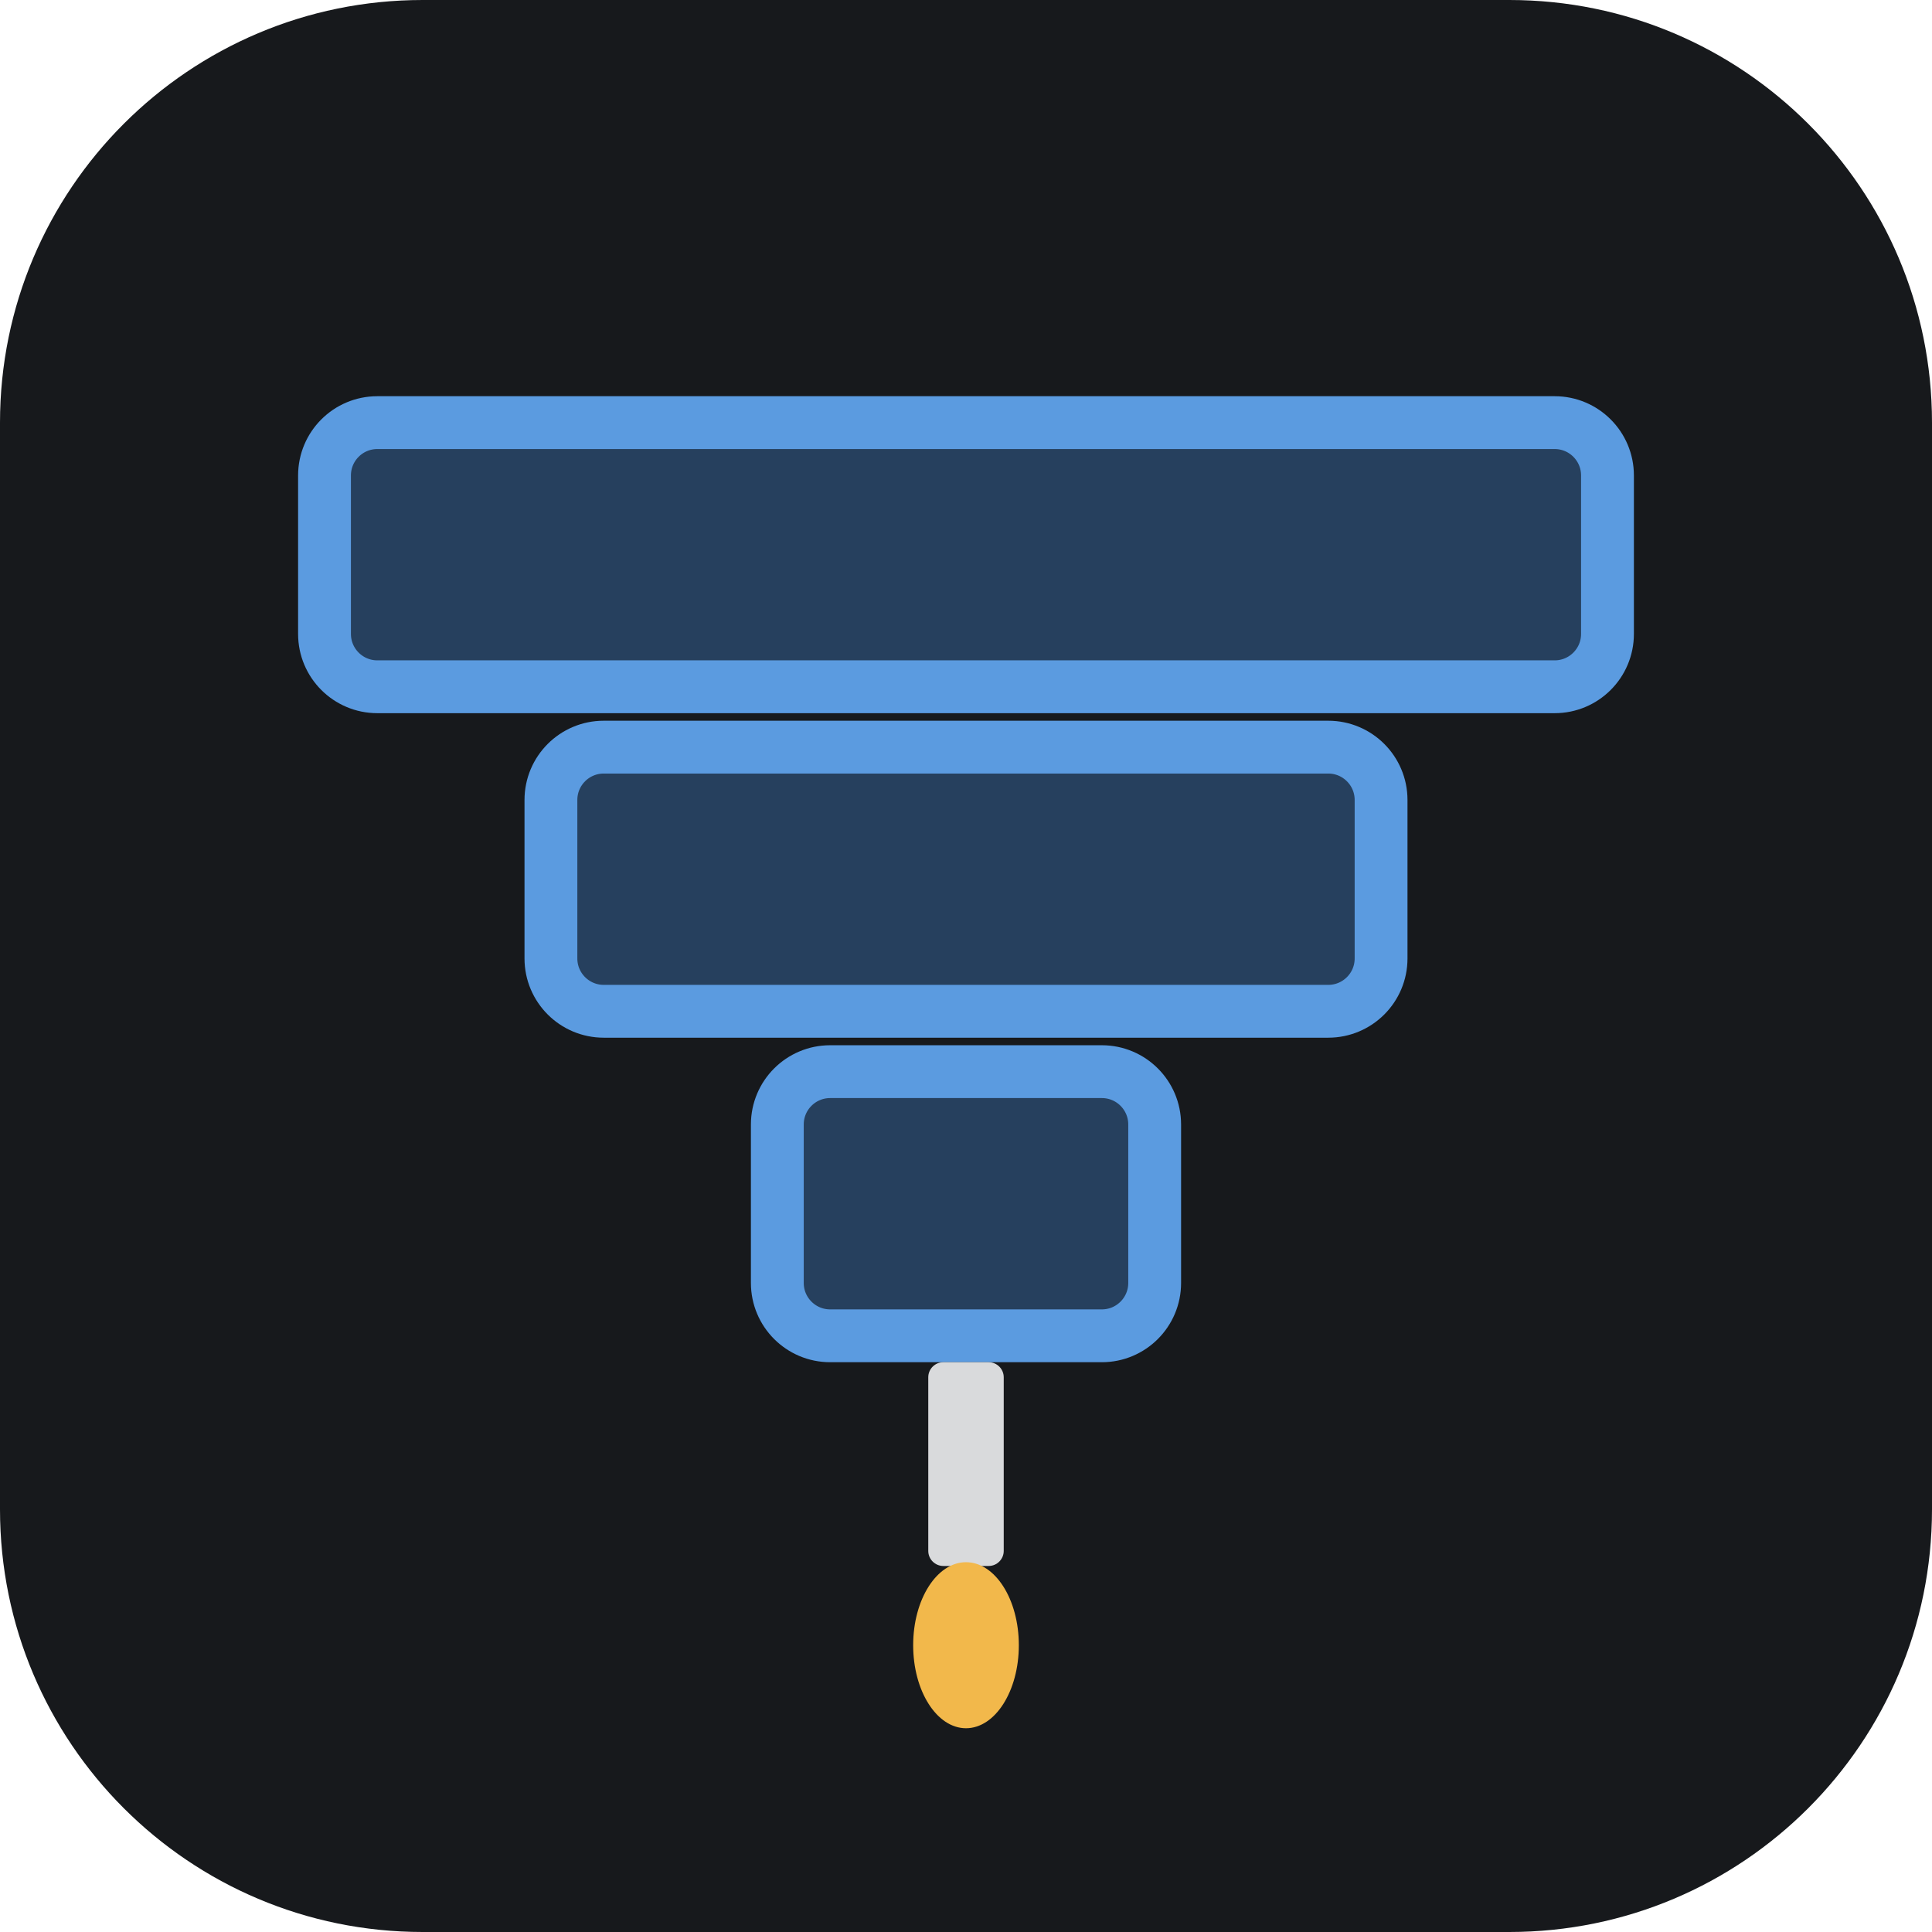
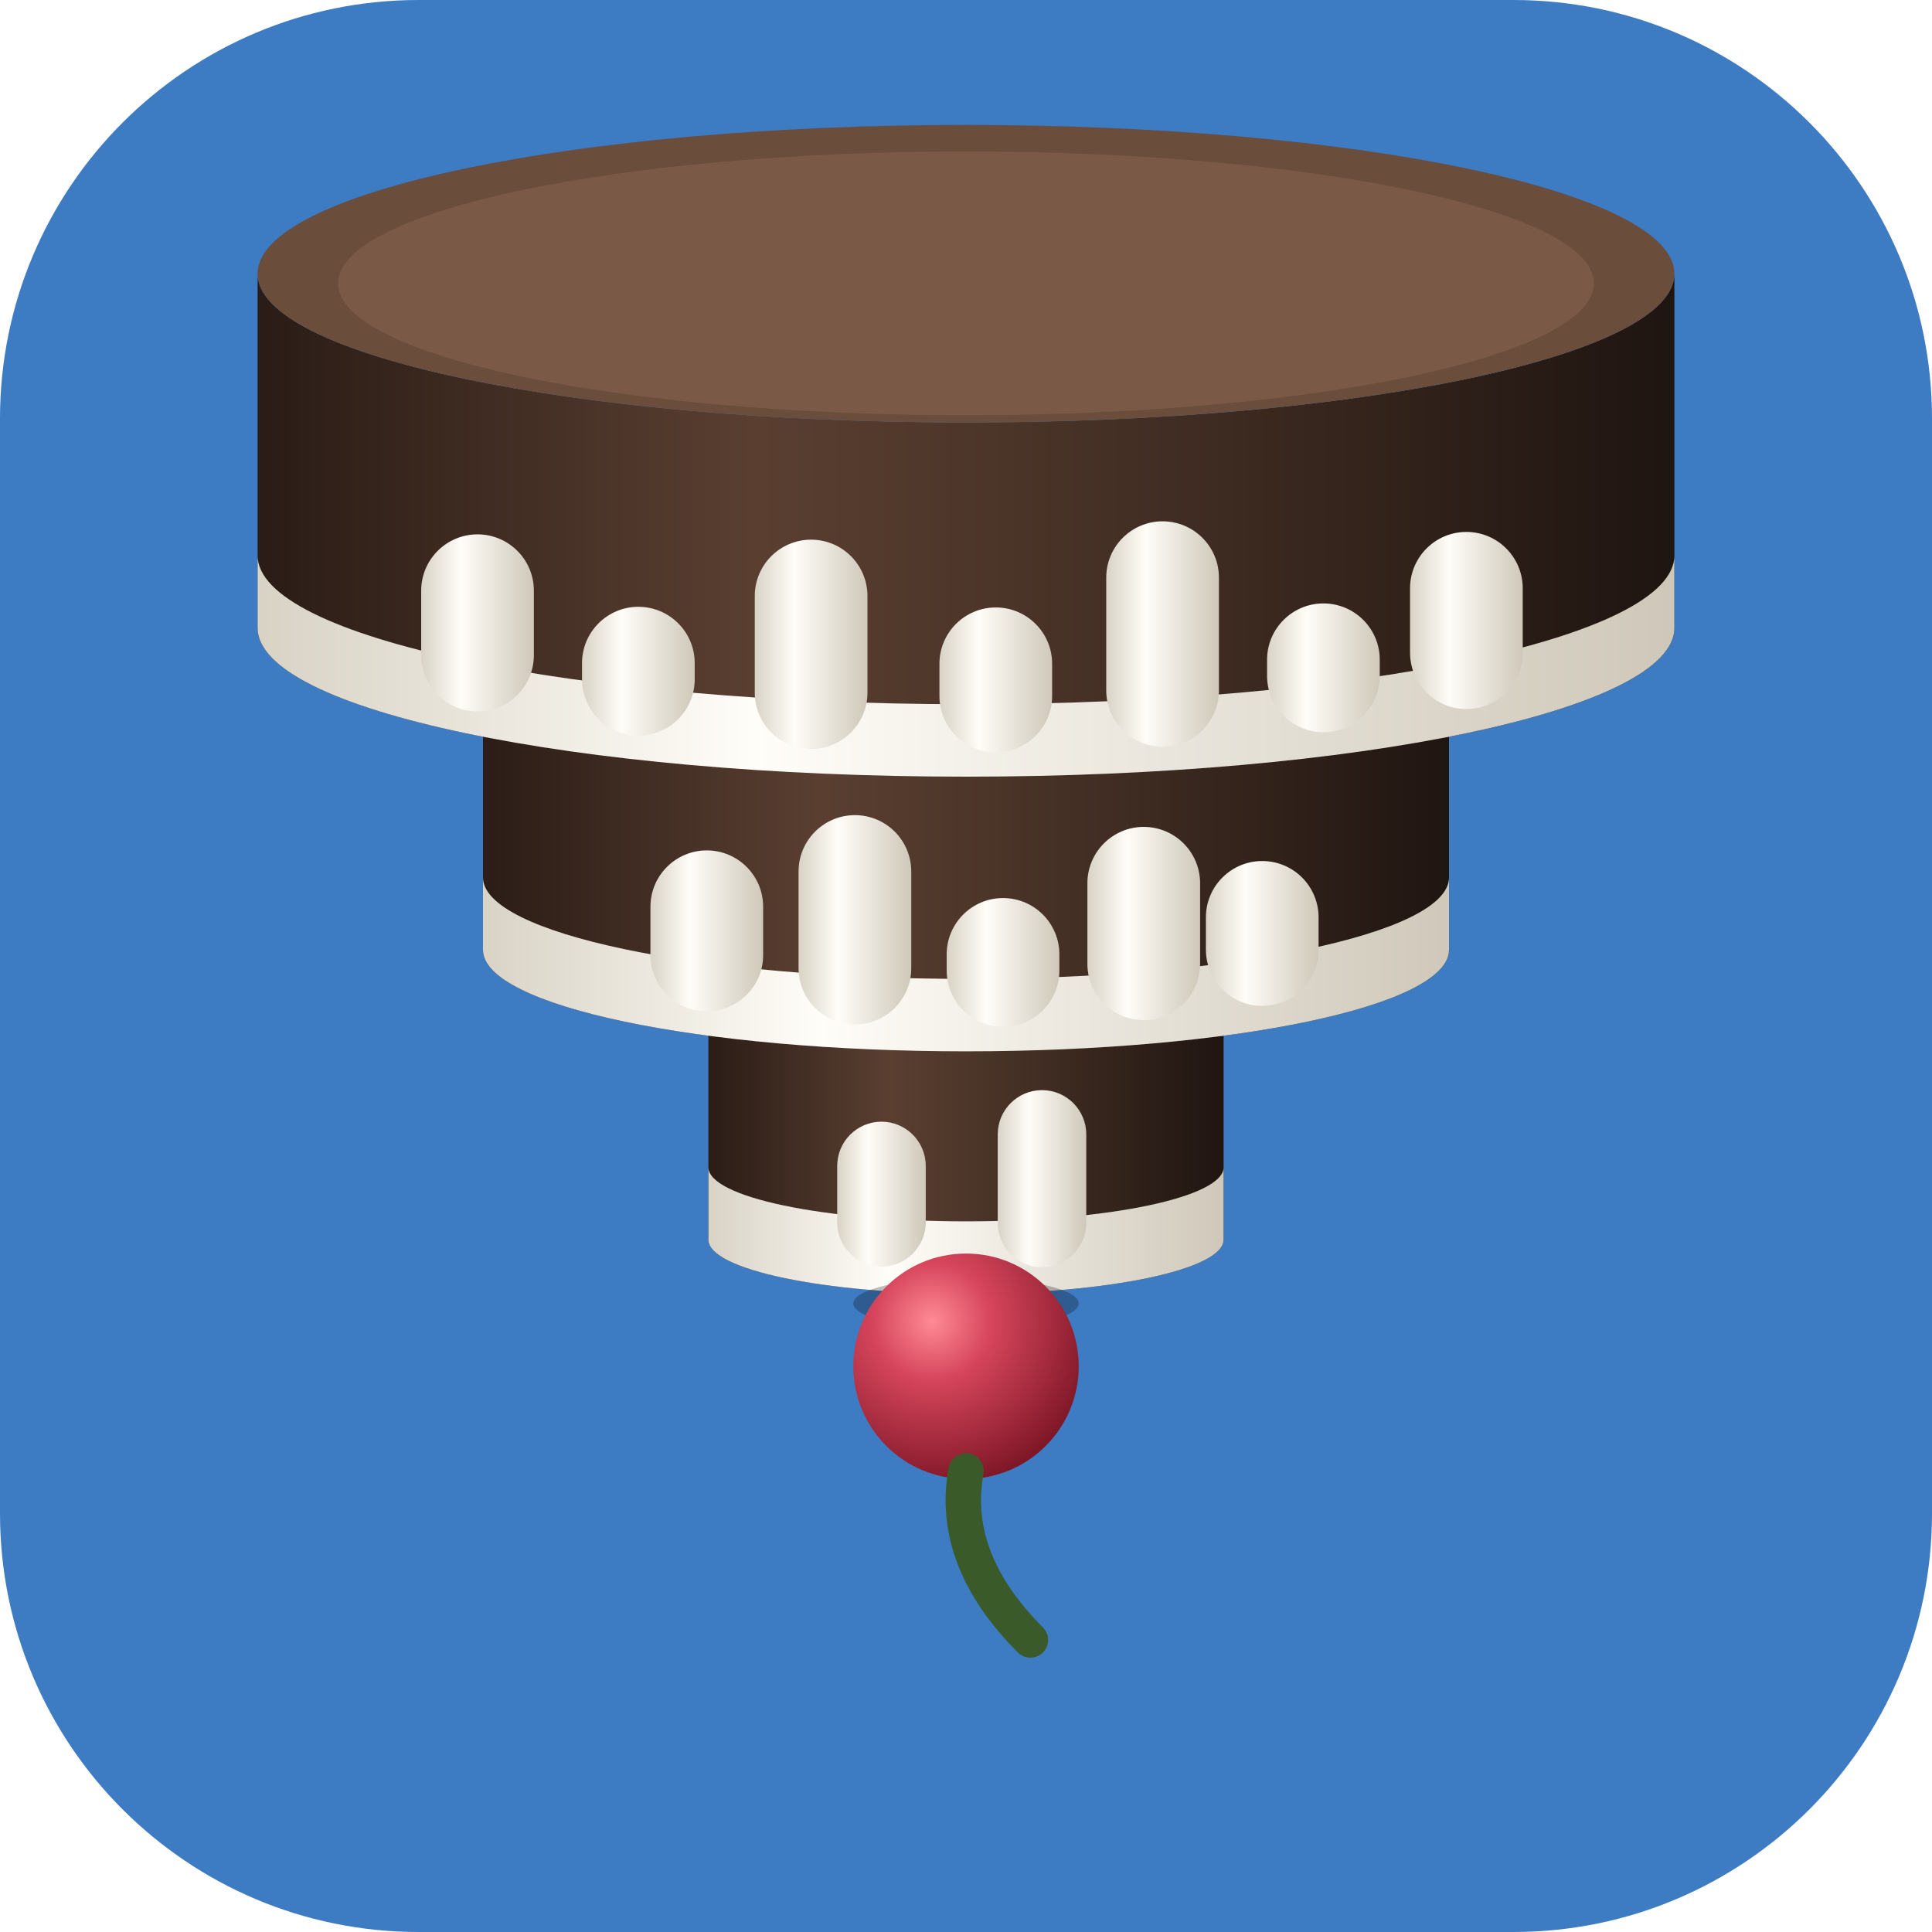
- <svg xmlns="http://www.w3.org/2000/svg" viewBox="0 0 512 512">
-   <rect width="512" height="512" rx="112" fill="#17191c" />
-   <g fill="#3d7bc2" fill-opacity="0.4" stroke="#5b9be0" stroke-width="14" stroke-linejoin="round">
-     <rect x="86" y="112" width="340" height="70" rx="14" />
-     <rect x="146" y="198" width="220" height="70" rx="14" />
-     <rect x="206" y="284" width="100" height="70" rx="14" />
+ <svg xmlns="http://www.w3.org/2000/svg" viewBox="0 0 120 120" width="512" height="512">
+   <defs>
+     <linearGradient id="sponge" x1="0" x2="1" y1="0" y2="0">
+       <stop offset="0" stop-color="#2a1c16" />
+       <stop offset="0.35" stop-color="#5a3f31" />
+       <stop offset="0.6" stop-color="#453025" />
+       <stop offset="1" stop-color="#1f1511" />
+     </linearGradient>
+     <linearGradient id="icing" x1="0" x2="1" y1="0" y2="0">
+       <stop offset="0" stop-color="#d9d3c6" />
+       <stop offset="0.35" stop-color="#fffdf8" />
+       <stop offset="1" stop-color="#cfc8ba" />
+     </linearGradient>
+     <radialGradient id="cherry" cx="0.35" cy="0.3" r="0.75">
+       <stop offset="0" stop-color="#ff8a96" />
+       <stop offset="0.35" stop-color="#d6455b" />
+       <stop offset="1" stop-color="#7d1626" />
+     </radialGradient>
+     <clipPath id="s2">
+       <path d="M44,59 A16,3.36 0 0 0 76,59 V77 A16,3.36 0 0 1 44,77 Z" />
+     </clipPath>
+     <clipPath id="s1">
+       <path d="M30,39 A30,6.3 0 0 0 90,39 V59 A30,6.3 0 0 1 30,59 Z" />
+     </clipPath>
+     <clipPath id="s0">
+       <path d="M16,17 A44,9.24 0 0 0 104,17 V39 A44,9.24 0 0 1 16,39 Z" />
+     </clipPath>
+   </defs>
+   <rect width="120" height="120" rx="26" fill="#3d7bc2" />
+   <g clip-path="url(#s2)">
+     <path d="M44,59 A16,3.36 0 0 0 76,59 V77 A16,3.36 0 0 1 44,77 Z" fill="url(#sponge)" />
+     <path d="M44,72.5 A16,3.36 0 0 0 76,72.5 V77 A16,3.36 0 0 1 44,77 Z" fill="url(#icing)" />
+     <rect x="52" y="69.67" width="5.5" height="9" rx="2.75" fill="url(#icing)" />
+     <rect x="61.97" y="67.71" width="5.5" height="11" rx="2.75" fill="url(#icing)" />
  </g>
-   <rect x="246" y="361" width="20" height="54" rx="4" fill="#d9dadc" />
-   <ellipse cx="256" cy="436" rx="14" ry="22" fill="#f2b84b" />
+   <g clip-path="url(#s1)">
+     <path d="M30,39 A30,6.3 0 0 0 90,39 V59 A30,6.3 0 0 1 30,59 Z" fill="url(#sponge)" />
+     <path d="M30,54.5 A30,6.3 0 0 0 90,54.5 V59 A30,6.3 0 0 1 30,59 Z" fill="url(#icing)" />
+     <rect x="40.4" y="52.82" width="7" height="10" rx="3.5" fill="url(#icing)" />
+     <rect x="49.6" y="50.63" width="7" height="13" rx="3.5" fill="url(#icing)" />
+     <rect x="58.8" y="55.78" width="7" height="8" rx="3.5" fill="url(#icing)" />
+     <rect x="67.54" y="51.36" width="7" height="12" rx="3.5" fill="url(#icing)" />
+     <rect x="74.9" y="53.48" width="7" height="9" rx="3.5" fill="url(#icing)" />
+   </g>
+   <g clip-path="url(#s0)">
+     <path d="M16,17 A44,9.24 0 0 0 104,17 V39 A44,9.24 0 0 1 16,39 Z" fill="url(#sponge)" />
+     <path d="M16,34.5 A44,9.24 0 0 0 104,34.5 V39 A44,9.24 0 0 1 16,39 Z" fill="url(#icing)" />
+     <rect x="26.16" y="33.19" width="7" height="11" rx="3.5" fill="url(#icing)" />
+     <rect x="36.15" y="37.69" width="7" height="8" rx="3.5" fill="url(#icing)" />
+     <rect x="46.88" y="33.52" width="7" height="13" rx="3.5" fill="url(#icing)" />
+     <rect x="58.35" y="37.73" width="7" height="9" rx="3.5" fill="url(#icing)" />
+     <rect x="68.71" y="32.38" width="7" height="14" rx="3.5" fill="url(#icing)" />
+     <rect x="78.7" y="37.48" width="7" height="8" rx="3.5" fill="url(#icing)" />
+     <rect x="87.58" y="33.04" width="7" height="11" rx="3.5" fill="url(#icing)" />
+   </g>
+   <ellipse cx="60" cy="17" rx="44" ry="9.24" fill="#6b4d3c" />
+   <ellipse cx="60" cy="17.6" rx="39" ry="8.19" fill="#7a5a47" />
+   <ellipse cx="60" cy="80.96" rx="7" ry="1.6" fill="#000" fill-opacity="0.25" />
+   <circle cx="60" cy="84.86" r="7" fill="url(#cherry)" />
+   <path d="M60,91.36 Q59,96.86 64,101.86" fill="none" stroke="#3b5a2a" stroke-width="2.2" stroke-linecap="round" />
</svg>
